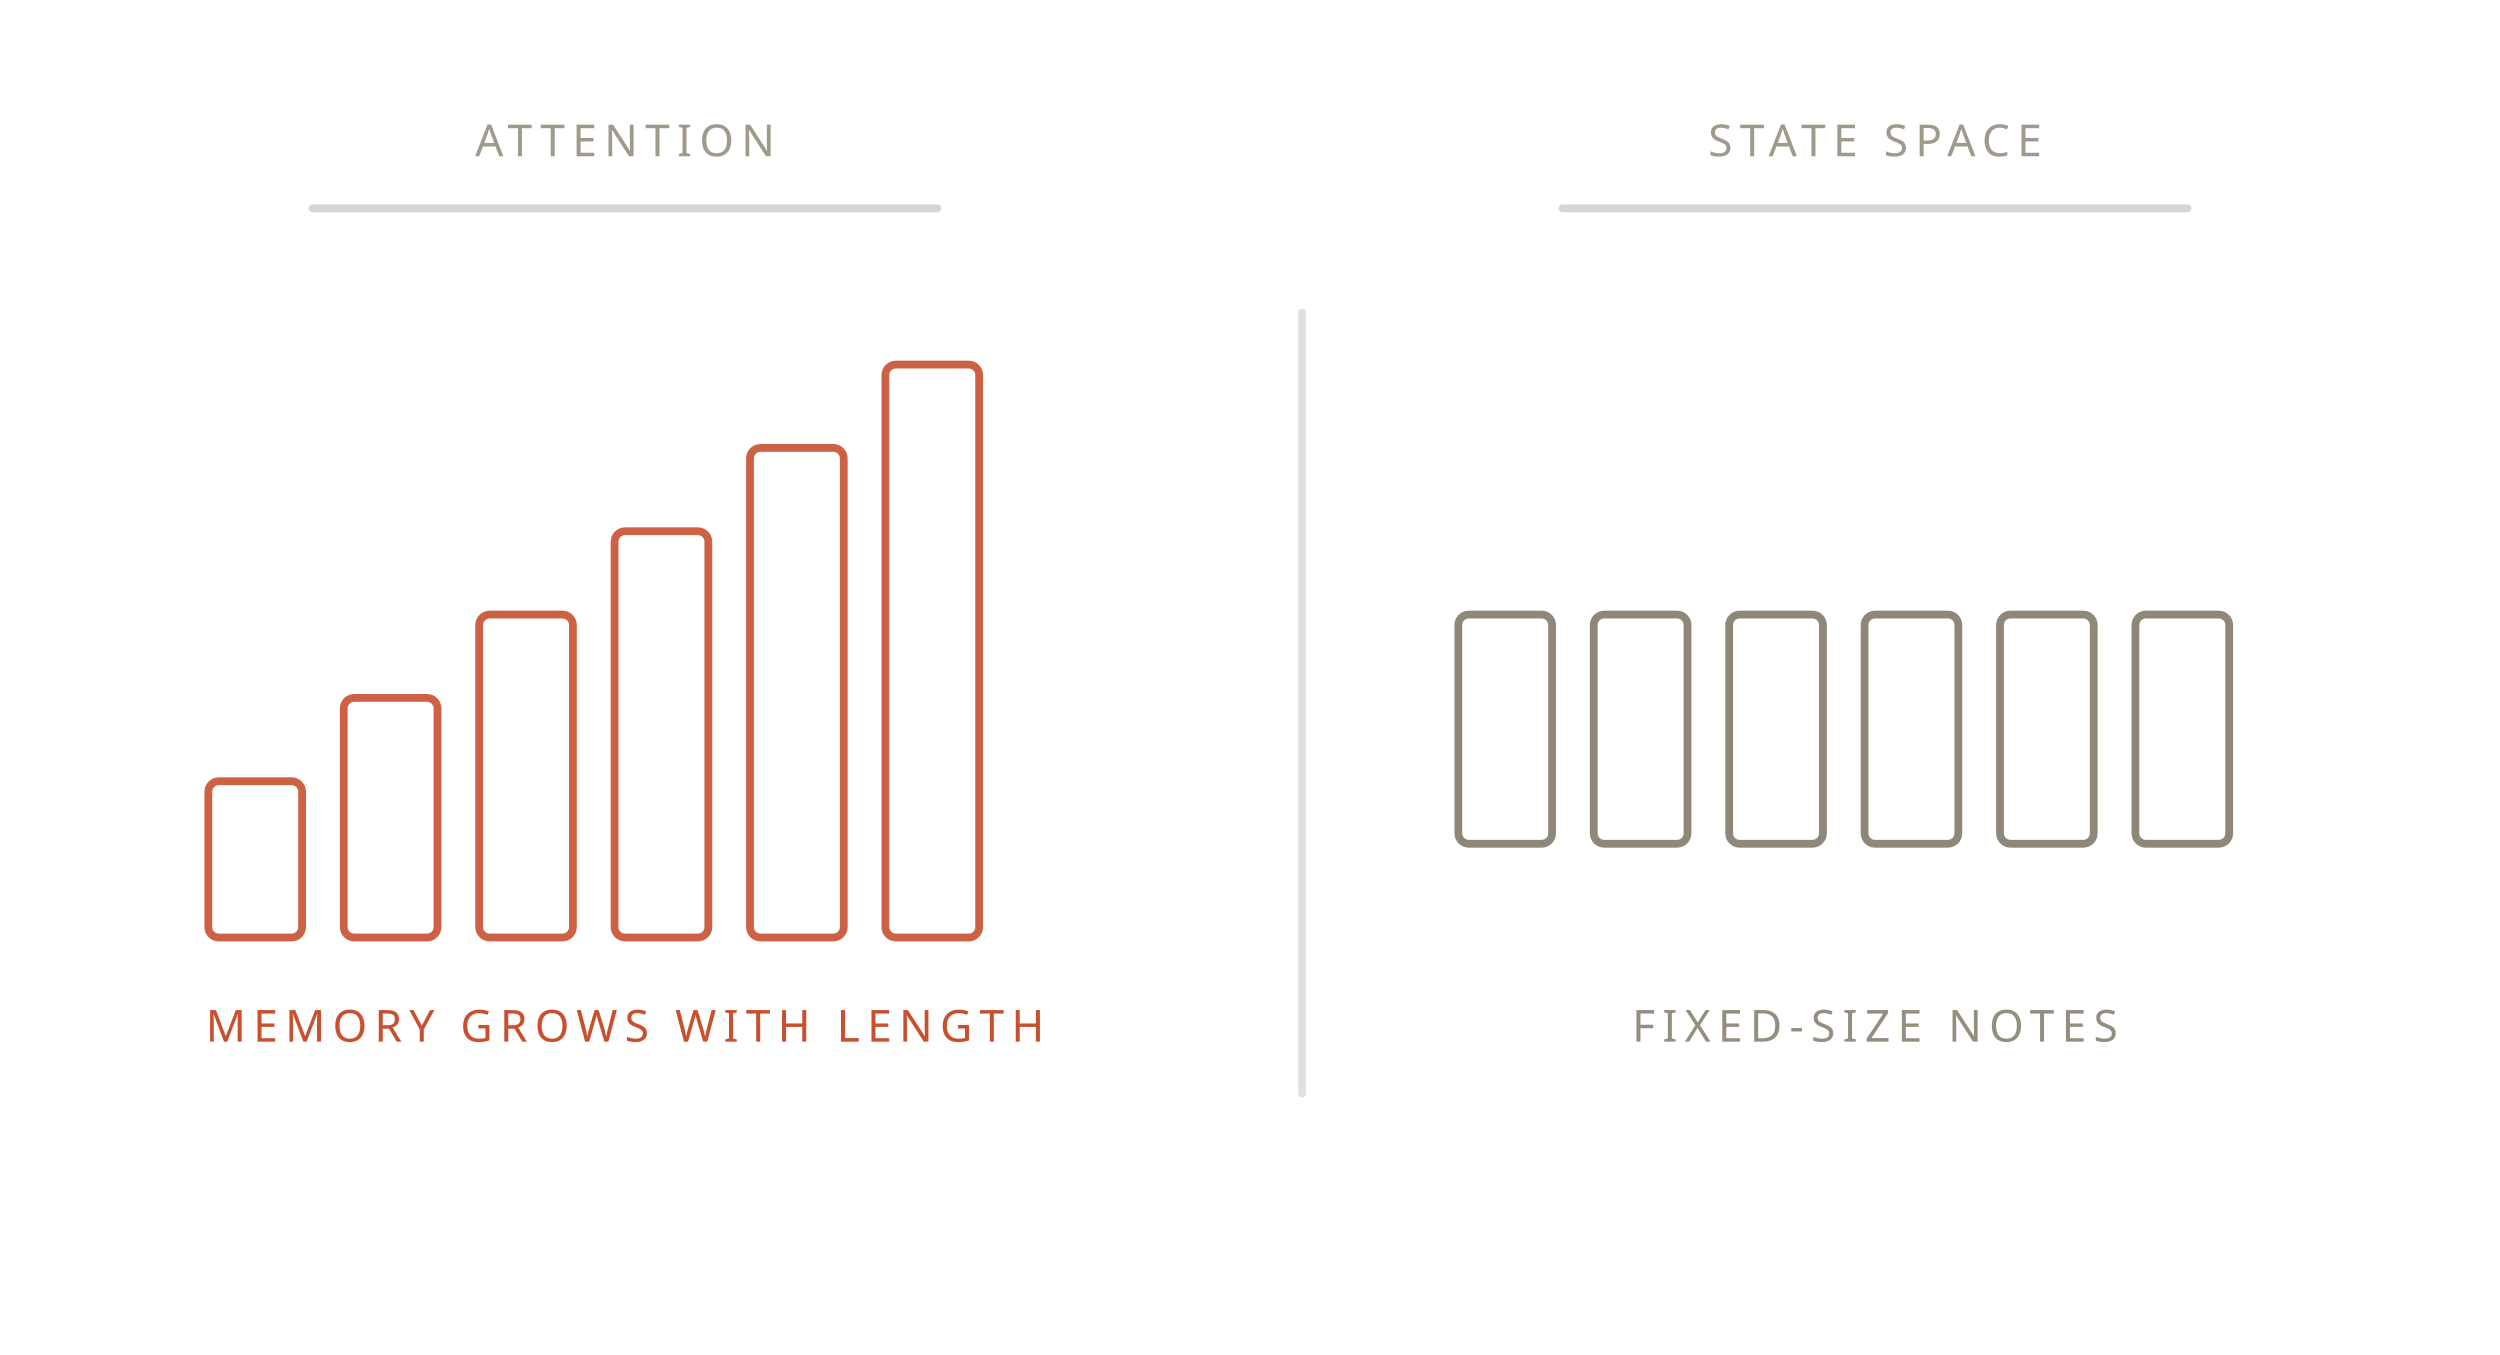
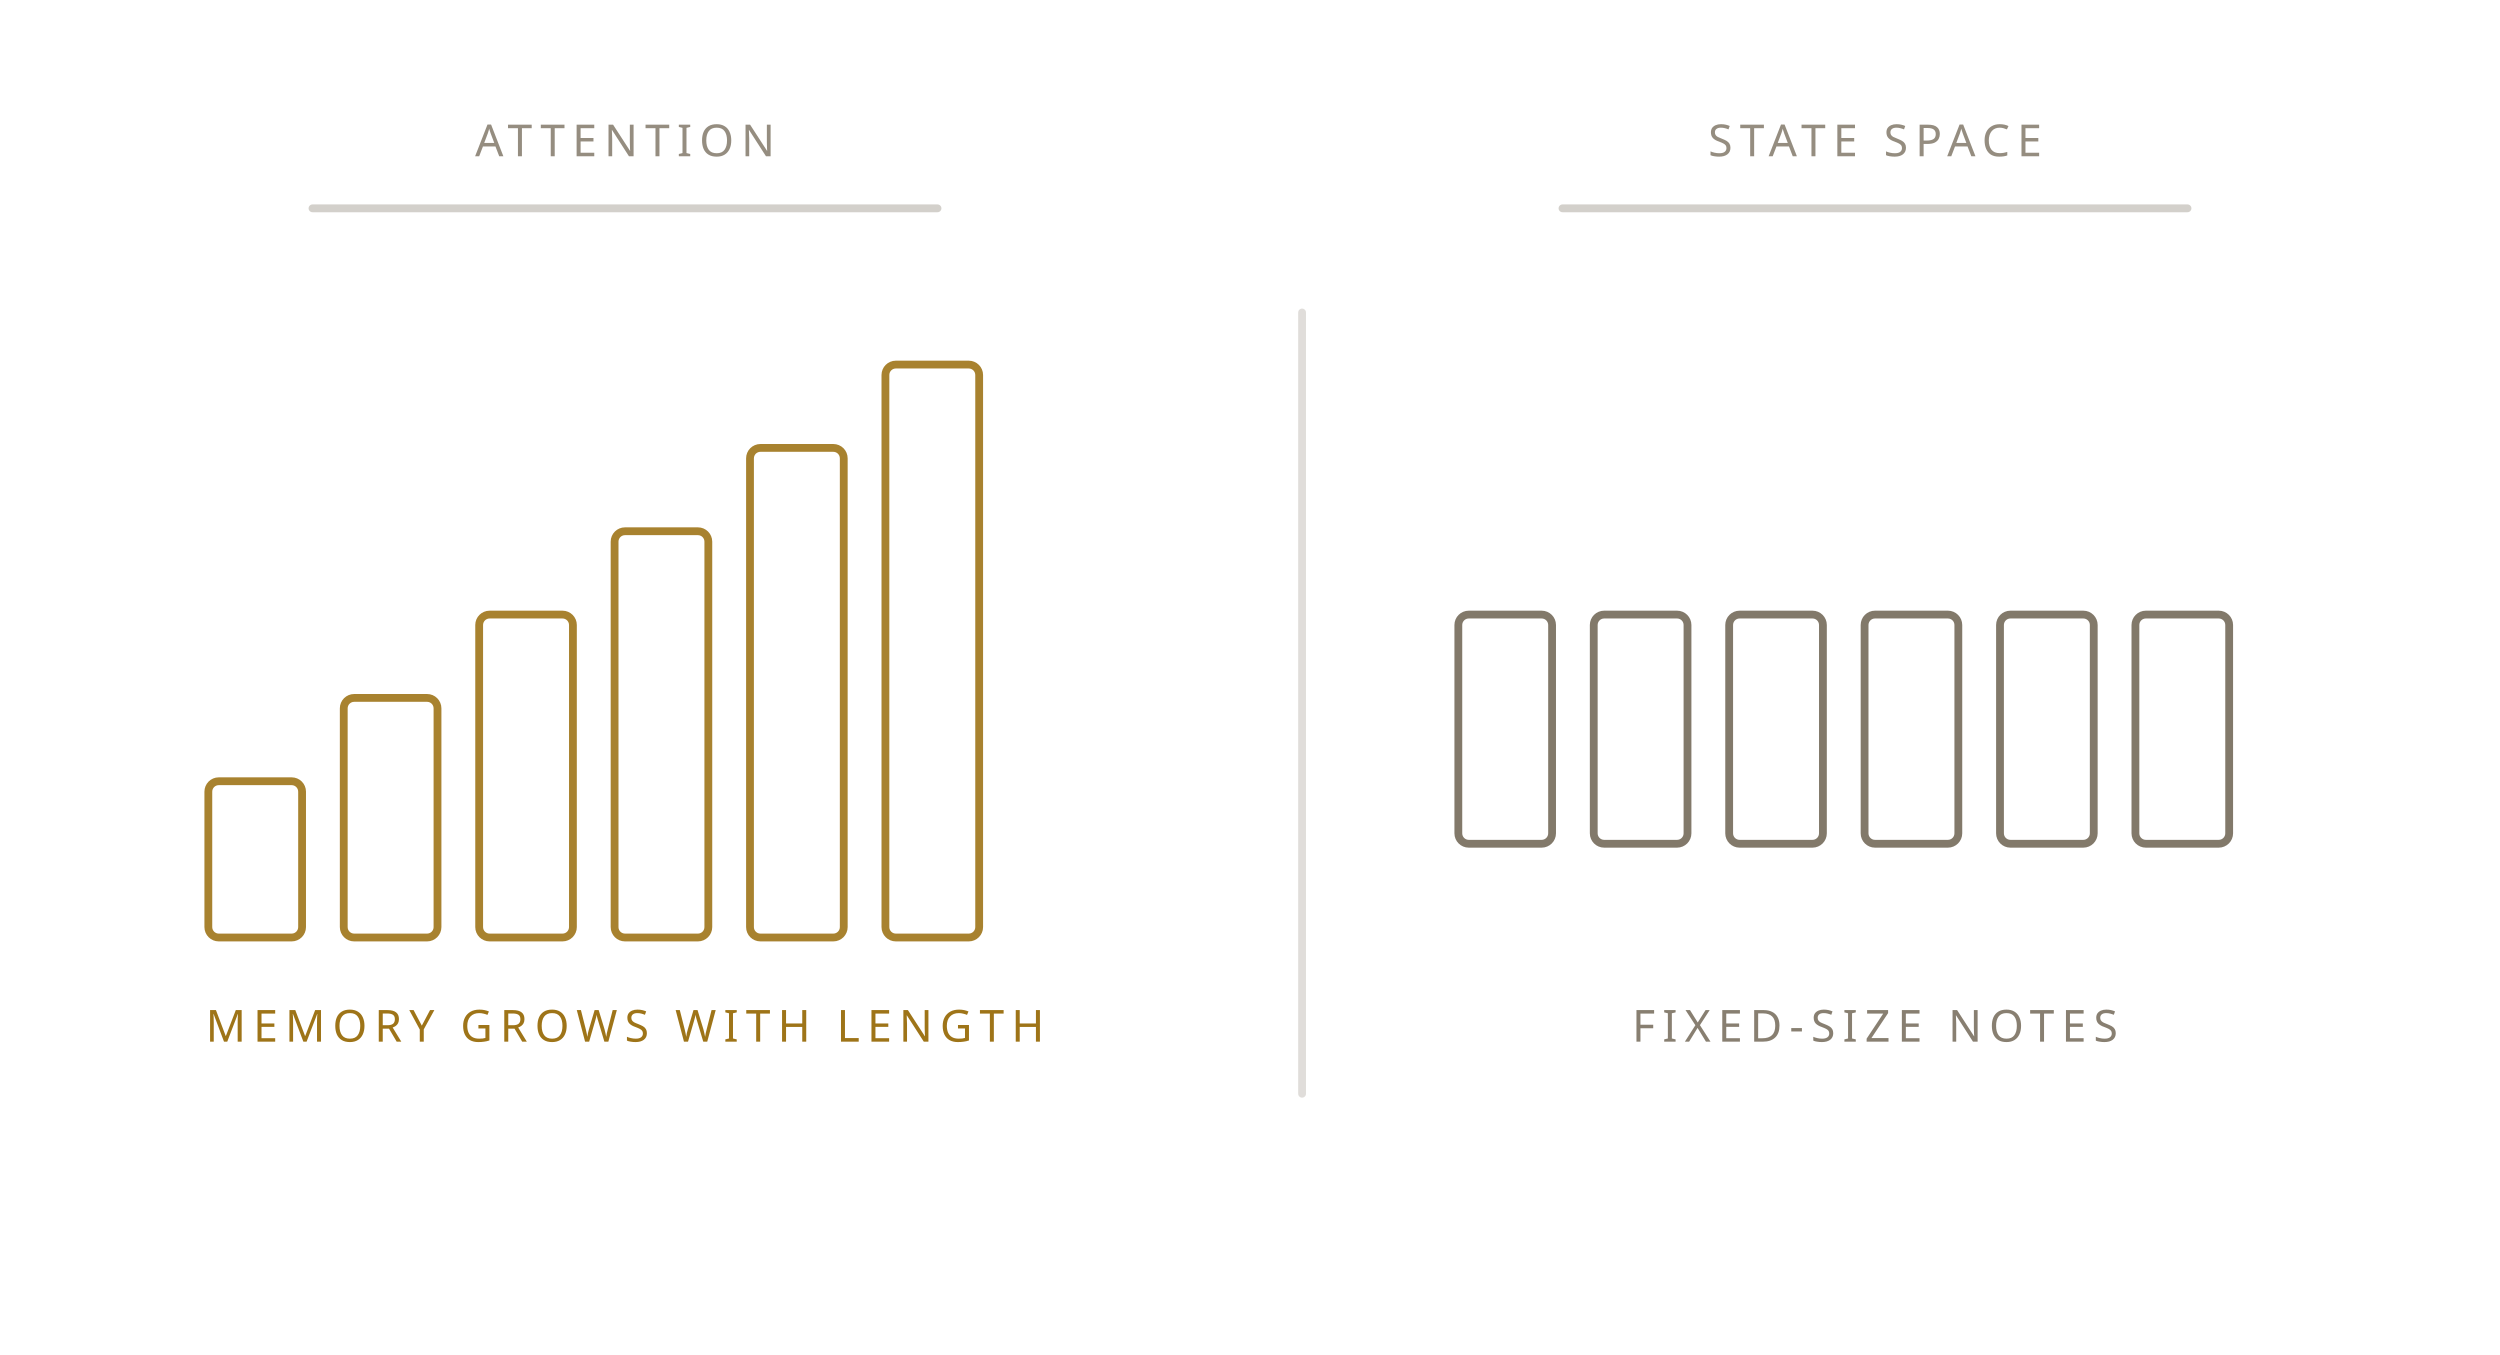
<svg xmlns="http://www.w3.org/2000/svg" viewBox="0 0 480 260" width="480" height="260" role="img">
  <defs>
    <marker id="a-ink" viewBox="0 0 8 8" refX="7" refY="4" markerWidth="5" markerHeight="5" orient="auto">
-       <path d="M0 0 L8 4 L0 8 z" fill="#8f8878" />
+       <path d="M0 0 L8 4 L0 8 z" fill="#82796a" />
    </marker>
    <marker id="a-acc" viewBox="0 0 8 8" refX="7" refY="4" markerWidth="5" markerHeight="5" orient="auto">
-       <path d="M0 0 L8 4 L0 8 z" fill="#c8502f" />
+       <path d="M0 0 L8 4 L0 8 z" fill="#9e7418" />
    </marker>
  </defs>
-   <text x="120" y="30" fill="#8f8878" font-size="8.5" font-family="ui-sans-serif, system-ui, sans-serif" font-weight="500" text-anchor="middle" letter-spacing="1.4" opacity="0.85">ATTENTION</text>
-   <line x1="60" y1="40" x2="180" y2="40" stroke="#8f8878" stroke-width="1.5" opacity="0.35" stroke-linecap="round" />
-   <rect x="40" y="150" width="18" height="30" rx="2" fill="none" stroke="#c8502f" stroke-width="1.5" opacity="0.9" />
-   <rect x="66" y="134" width="18" height="46" rx="2" fill="none" stroke="#c8502f" stroke-width="1.5" opacity="0.9" />
-   <rect x="92" y="118" width="18" height="62" rx="2" fill="none" stroke="#c8502f" stroke-width="1.5" opacity="0.9" />
-   <rect x="118" y="102" width="18" height="78" rx="2" fill="none" stroke="#c8502f" stroke-width="1.5" opacity="0.9" />
-   <rect x="144" y="86" width="18" height="94" rx="2" fill="none" stroke="#c8502f" stroke-width="1.5" opacity="0.9" />
-   <rect x="170" y="70" width="18" height="110" rx="2" fill="none" stroke="#c8502f" stroke-width="1.5" opacity="0.9" />
-   <text x="120" y="200" fill="#c8502f" font-size="8.5" font-family="ui-sans-serif, system-ui, sans-serif" font-weight="500" text-anchor="middle" letter-spacing="1.4">MEMORY GROWS WITH LENGTH</text>
-   <line x1="250" y1="60" x2="250" y2="210" stroke="#8f8878" stroke-width="1.5" opacity="0.25" stroke-linecap="round" />
-   <text x="360" y="30" fill="#8f8878" font-size="8.5" font-family="ui-sans-serif, system-ui, sans-serif" font-weight="500" text-anchor="middle" letter-spacing="1.4" opacity="0.85">STATE SPACE</text>
-   <line x1="300" y1="40" x2="420" y2="40" stroke="#8f8878" stroke-width="1.5" opacity="0.35" stroke-linecap="round" />
-   <rect x="280" y="118" width="18" height="44" rx="2" fill="none" stroke="#8f8878" stroke-width="1.5" />
-   <rect x="306" y="118" width="18" height="44" rx="2" fill="none" stroke="#8f8878" stroke-width="1.5" />
-   <rect x="332" y="118" width="18" height="44" rx="2" fill="none" stroke="#8f8878" stroke-width="1.5" />
-   <rect x="358" y="118" width="18" height="44" rx="2" fill="none" stroke="#8f8878" stroke-width="1.5" />
-   <rect x="384" y="118" width="18" height="44" rx="2" fill="none" stroke="#8f8878" stroke-width="1.5" />
-   <rect x="410" y="118" width="18" height="44" rx="2" fill="none" stroke="#8f8878" stroke-width="1.5" />
-   <text x="360" y="200" fill="#8f8878" font-size="8.5" font-family="ui-sans-serif, system-ui, sans-serif" font-weight="500" text-anchor="middle" letter-spacing="1.4" opacity="0.95">FIXED-SIZE NOTES</text>
+   <text x="120" y="30" fill="#82796a" font-size="8.5" font-family="ui-sans-serif, system-ui, sans-serif" font-weight="500" text-anchor="middle" letter-spacing="1.4" opacity="0.85">ATTENTION</text>
+   <line x1="60" y1="40" x2="180" y2="40" stroke="#82796a" stroke-width="1.5" opacity="0.35" stroke-linecap="round" />
+   <rect x="40" y="150" width="18" height="30" rx="2" fill="none" stroke="#9e7418" stroke-width="1.5" opacity="0.9" />
+   <rect x="66" y="134" width="18" height="46" rx="2" fill="none" stroke="#9e7418" stroke-width="1.5" opacity="0.9" />
+   <rect x="92" y="118" width="18" height="62" rx="2" fill="none" stroke="#9e7418" stroke-width="1.5" opacity="0.9" />
+   <rect x="118" y="102" width="18" height="78" rx="2" fill="none" stroke="#9e7418" stroke-width="1.5" opacity="0.9" />
+   <rect x="144" y="86" width="18" height="94" rx="2" fill="none" stroke="#9e7418" stroke-width="1.5" opacity="0.9" />
+   <rect x="170" y="70" width="18" height="110" rx="2" fill="none" stroke="#9e7418" stroke-width="1.5" opacity="0.9" />
+   <text x="120" y="200" fill="#9e7418" font-size="8.5" font-family="ui-sans-serif, system-ui, sans-serif" font-weight="500" text-anchor="middle" letter-spacing="1.4">MEMORY GROWS WITH LENGTH</text>
+   <line x1="250" y1="60" x2="250" y2="210" stroke="#82796a" stroke-width="1.5" opacity="0.25" stroke-linecap="round" />
+   <text x="360" y="30" fill="#82796a" font-size="8.5" font-family="ui-sans-serif, system-ui, sans-serif" font-weight="500" text-anchor="middle" letter-spacing="1.4" opacity="0.85">STATE SPACE</text>
+   <line x1="300" y1="40" x2="420" y2="40" stroke="#82796a" stroke-width="1.5" opacity="0.35" stroke-linecap="round" />
+   <rect x="280" y="118" width="18" height="44" rx="2" fill="none" stroke="#82796a" stroke-width="1.5" />
+   <rect x="306" y="118" width="18" height="44" rx="2" fill="none" stroke="#82796a" stroke-width="1.5" />
+   <rect x="332" y="118" width="18" height="44" rx="2" fill="none" stroke="#82796a" stroke-width="1.5" />
+   <rect x="358" y="118" width="18" height="44" rx="2" fill="none" stroke="#82796a" stroke-width="1.5" />
+   <rect x="384" y="118" width="18" height="44" rx="2" fill="none" stroke="#82796a" stroke-width="1.5" />
+   <rect x="410" y="118" width="18" height="44" rx="2" fill="none" stroke="#82796a" stroke-width="1.5" />
+   <text x="360" y="200" fill="#82796a" font-size="8.5" font-family="ui-sans-serif, system-ui, sans-serif" font-weight="500" text-anchor="middle" letter-spacing="1.4" opacity="0.95">FIXED-SIZE NOTES</text>
</svg>
